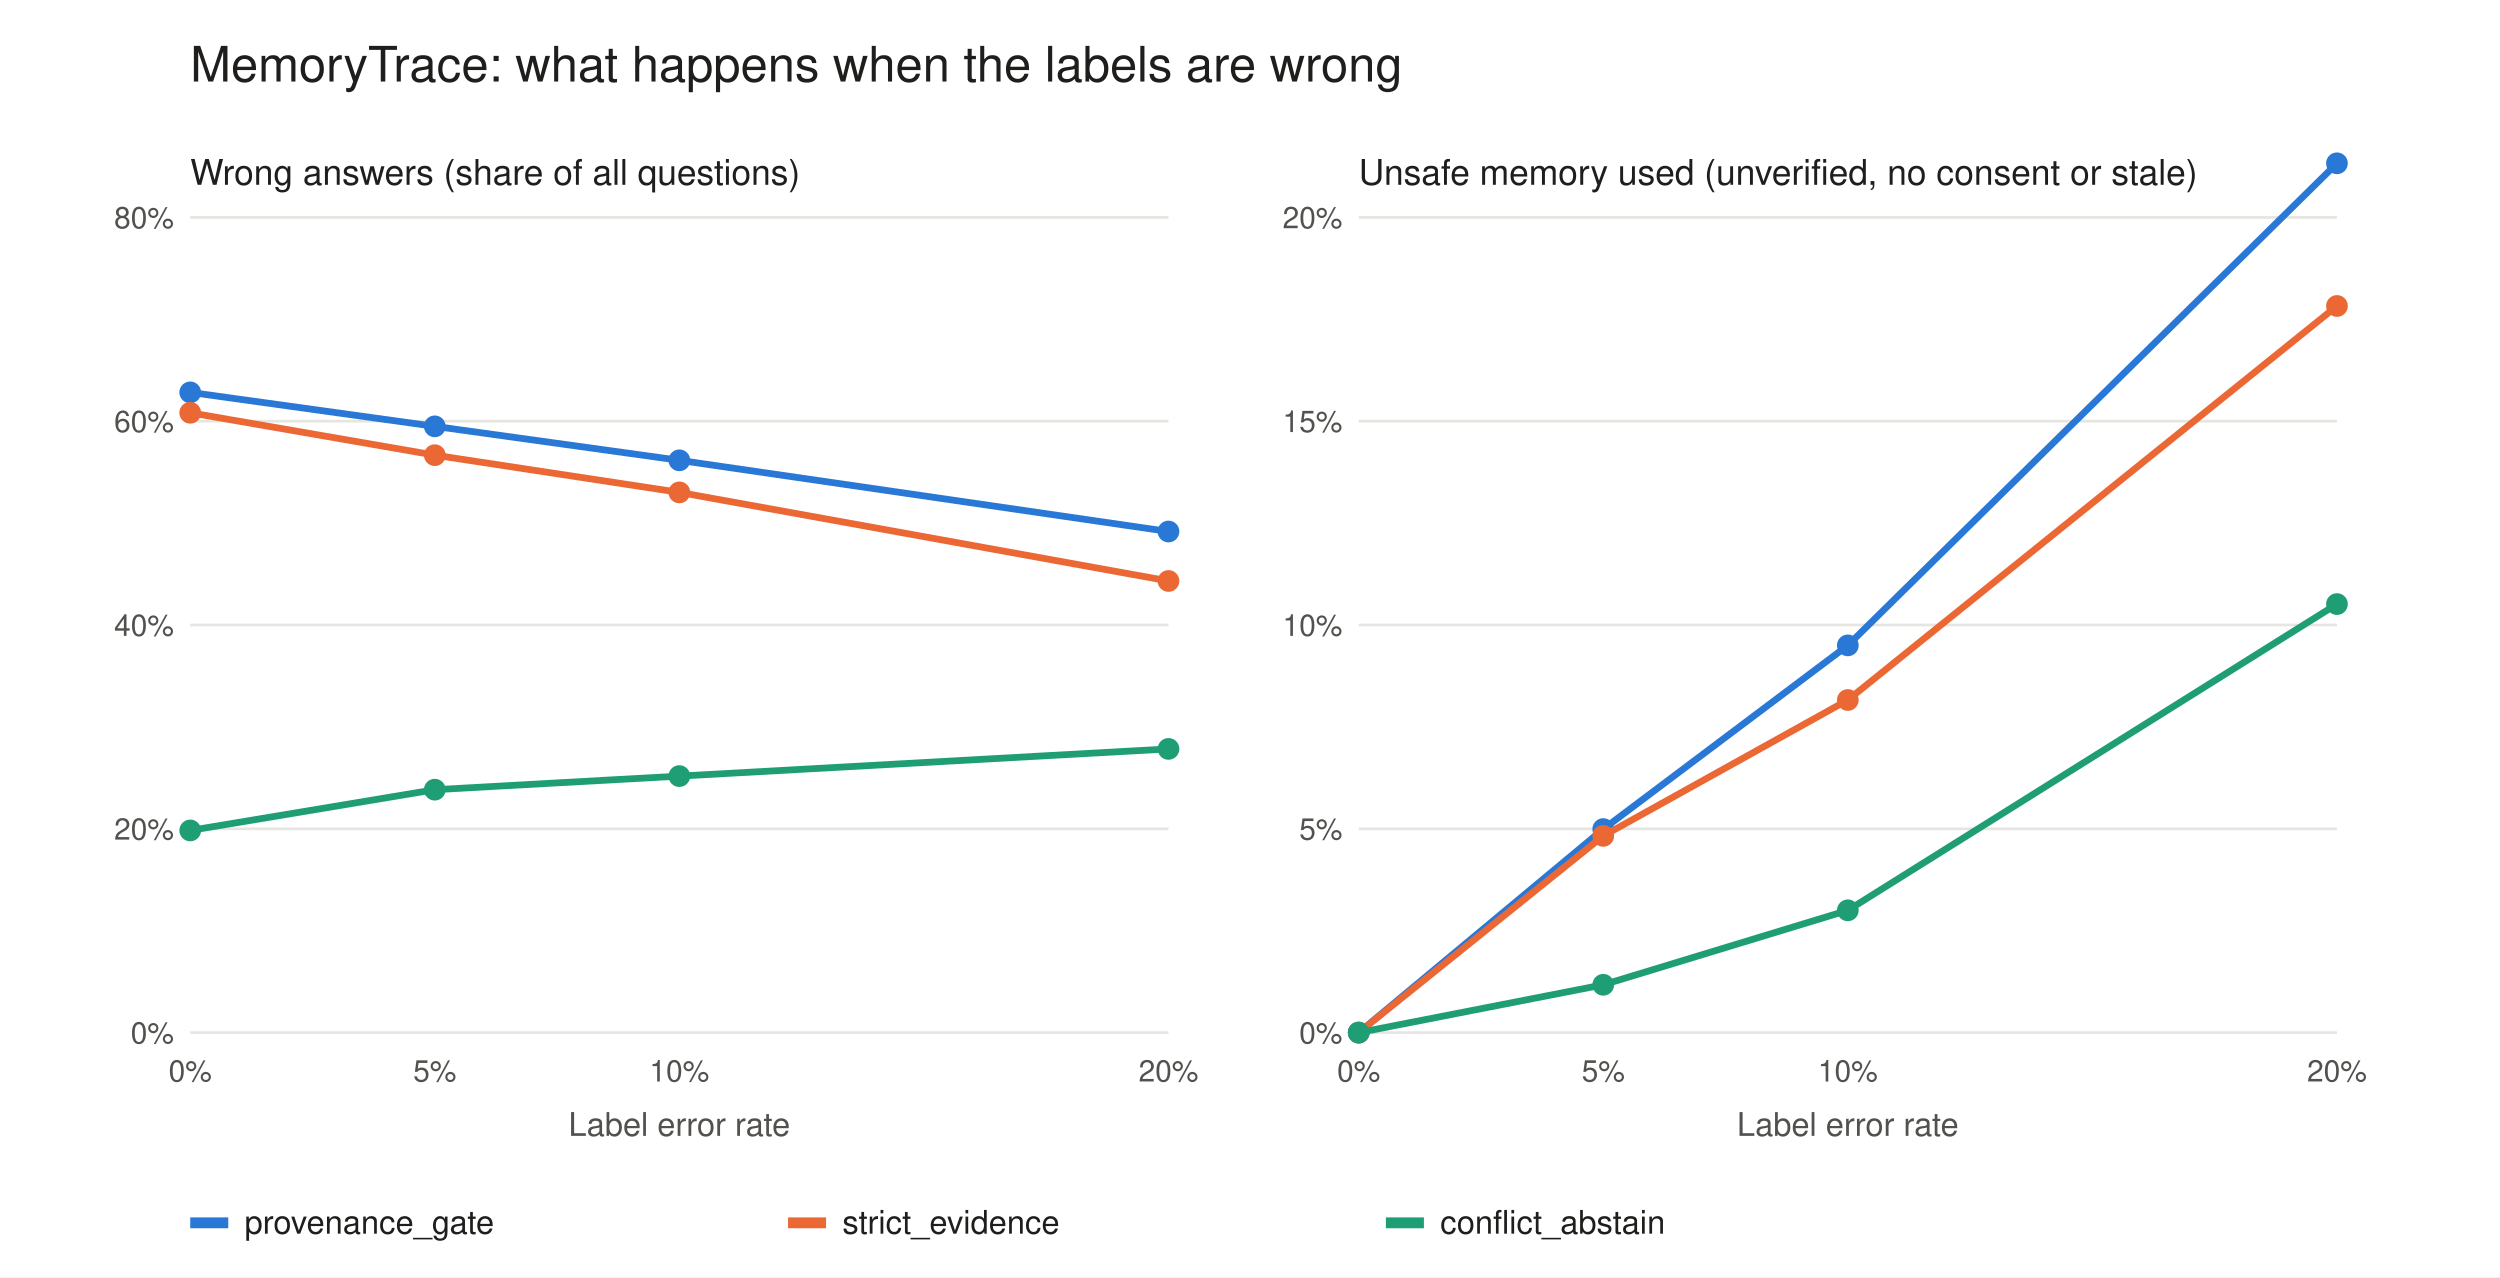
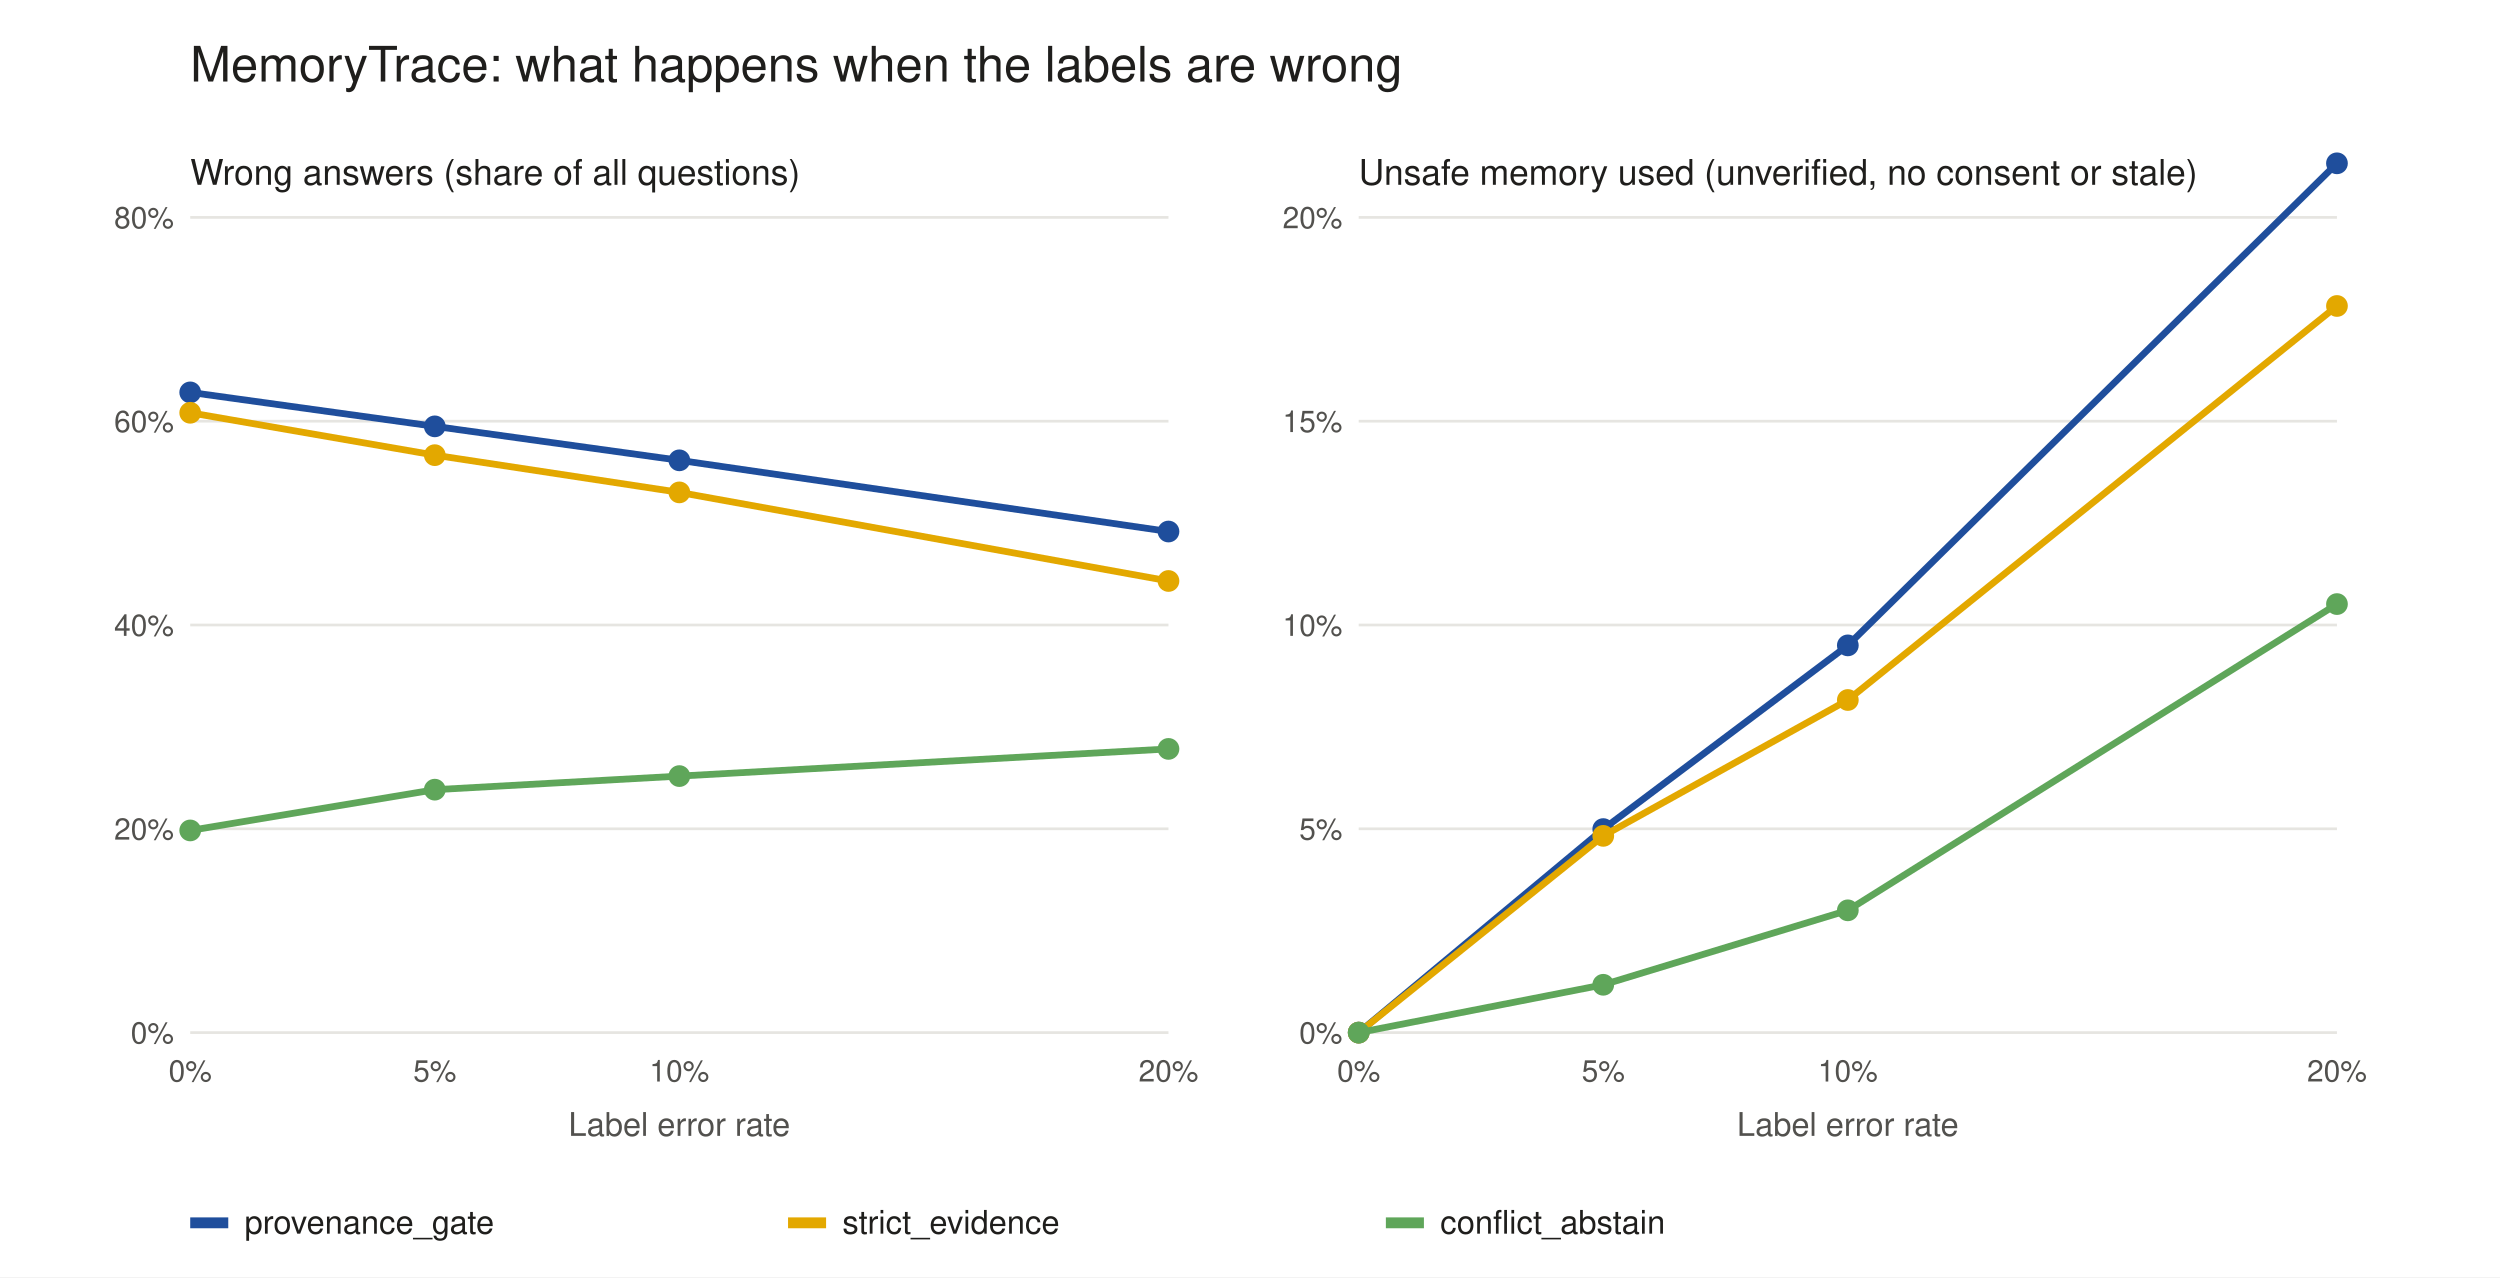
<svg xmlns="http://www.w3.org/2000/svg" width="920" height="470" viewBox="0 0 920 470" font-family="Helvetica, Arial, sans-serif">
  <rect width="100%" height="100%" fill="#ffffff" />
  <text x="70" y="30" font-size="18" fill="#1f1e1c">MemoryTrace: what happens when the labels are wrong</text>
  <text x="70" y="68" font-size="13" fill="#1f1e1c">Wrong answers (share of all questions)</text>
  <line x1="70" x2="430" y1="380.0" y2="380.0" stroke="#e6e5e1" />
  <text x="64" y="384.0" font-size="11" text-anchor="end" fill="#52514e">0%</text>
  <line x1="70" x2="430" y1="305.0" y2="305.0" stroke="#e6e5e1" />
  <text x="64" y="309.0" font-size="11" text-anchor="end" fill="#52514e">20%</text>
  <line x1="70" x2="430" y1="230.0" y2="230.0" stroke="#e6e5e1" />
  <text x="64" y="234.0" font-size="11" text-anchor="end" fill="#52514e">40%</text>
  <line x1="70" x2="430" y1="155.0" y2="155.0" stroke="#e6e5e1" />
  <text x="64" y="159.0" font-size="11" text-anchor="end" fill="#52514e">60%</text>
  <line x1="70" x2="430" y1="80.0" y2="80.0" stroke="#e6e5e1" />
  <text x="64" y="84.0" font-size="11" text-anchor="end" fill="#52514e">80%</text>
  <text x="70.0" y="398" font-size="11" text-anchor="middle" fill="#52514e">0%</text>
  <text x="160.0" y="398" font-size="11" text-anchor="middle" fill="#52514e">5%</text>
  <text x="250.0" y="398" font-size="11" text-anchor="middle" fill="#52514e">10%</text>
  <text x="430.0" y="398" font-size="11" text-anchor="middle" fill="#52514e">20%</text>
  <text x="250" y="418" font-size="12" text-anchor="middle" fill="#52514e">Label error rate</text>
-   <polyline fill="none" stroke="#2a78d6" stroke-width="2.5" points="70.0,144.4 160.0,156.9 250.0,169.4 430.0,195.6" />
-   <circle cx="70.0" cy="144.4" r="4" fill="#2a78d6" />
-   <circle cx="160.0" cy="156.9" r="4" fill="#2a78d6" />
-   <circle cx="250.0" cy="169.4" r="4" fill="#2a78d6" />
-   <circle cx="430.0" cy="195.6" r="4" fill="#2a78d6" />
-   <polyline fill="none" stroke="#eb6834" stroke-width="2.5" points="70.0,151.9 160.0,167.5 250.0,181.2 430.0,213.8" />
-   <circle cx="70.0" cy="151.9" r="4" fill="#eb6834" />
-   <circle cx="160.0" cy="167.5" r="4" fill="#eb6834" />
-   <circle cx="250.0" cy="181.2" r="4" fill="#eb6834" />
-   <circle cx="430.0" cy="213.8" r="4" fill="#eb6834" />
-   <polyline fill="none" stroke="#1f9e75" stroke-width="2.5" points="70.0,305.6 160.0,290.6 250.0,285.6 430.0,275.6" />
-   <circle cx="70.0" cy="305.6" r="4" fill="#1f9e75" />
-   <circle cx="160.0" cy="290.6" r="4" fill="#1f9e75" />
-   <circle cx="250.0" cy="285.6" r="4" fill="#1f9e75" />
-   <circle cx="430.0" cy="275.6" r="4" fill="#1f9e75" />
+   <polyline fill="none" stroke="#1F4E9C" stroke-width="2.5" points="70.0,144.4 160.0,156.9 250.0,169.4 430.0,195.6" />
+   <circle cx="70.0" cy="144.4" r="4" fill="#1F4E9C" />
+   <circle cx="160.0" cy="156.9" r="4" fill="#1F4E9C" />
+   <circle cx="250.0" cy="169.4" r="4" fill="#1F4E9C" />
+   <circle cx="430.0" cy="195.6" r="4" fill="#1F4E9C" />
+   <polyline fill="none" stroke="#E3A800" stroke-width="2.5" points="70.0,151.9 160.0,167.5 250.0,181.2 430.0,213.8" />
+   <circle cx="70.0" cy="151.9" r="4" fill="#E3A800" />
+   <circle cx="160.0" cy="167.5" r="4" fill="#E3A800" />
+   <circle cx="250.0" cy="181.2" r="4" fill="#E3A800" />
+   <circle cx="430.0" cy="213.8" r="4" fill="#E3A800" />
+   <polyline fill="none" stroke="#5FA65A" stroke-width="2.5" points="70.0,305.6 160.0,290.6 250.0,285.6 430.0,275.6" />
+   <circle cx="70.0" cy="305.6" r="4" fill="#5FA65A" />
+   <circle cx="160.0" cy="290.6" r="4" fill="#5FA65A" />
+   <circle cx="250.0" cy="285.6" r="4" fill="#5FA65A" />
+   <circle cx="430.0" cy="275.6" r="4" fill="#5FA65A" />
  <text x="500" y="68" font-size="13" fill="#1f1e1c">Unsafe memory used (unverified, no consent or stale)</text>
  <line x1="500" x2="860" y1="380.0" y2="380.0" stroke="#e6e5e1" />
  <text x="494" y="384.0" font-size="11" text-anchor="end" fill="#52514e">0%</text>
  <line x1="500" x2="860" y1="305.0" y2="305.0" stroke="#e6e5e1" />
  <text x="494" y="309.0" font-size="11" text-anchor="end" fill="#52514e">5%</text>
  <line x1="500" x2="860" y1="230.0" y2="230.0" stroke="#e6e5e1" />
  <text x="494" y="234.0" font-size="11" text-anchor="end" fill="#52514e">10%</text>
  <line x1="500" x2="860" y1="155.0" y2="155.0" stroke="#e6e5e1" />
  <text x="494" y="159.0" font-size="11" text-anchor="end" fill="#52514e">15%</text>
  <line x1="500" x2="860" y1="80.0" y2="80.0" stroke="#e6e5e1" />
  <text x="494" y="84.0" font-size="11" text-anchor="end" fill="#52514e">20%</text>
  <text x="500.0" y="398" font-size="11" text-anchor="middle" fill="#52514e">0%</text>
  <text x="590.0" y="398" font-size="11" text-anchor="middle" fill="#52514e">5%</text>
  <text x="680.0" y="398" font-size="11" text-anchor="middle" fill="#52514e">10%</text>
  <text x="860.0" y="398" font-size="11" text-anchor="middle" fill="#52514e">20%</text>
  <text x="680" y="418" font-size="12" text-anchor="middle" fill="#52514e">Label error rate</text>
-   <polyline fill="none" stroke="#2a78d6" stroke-width="2.5" points="500.0,380.0 590.0,305.1 680.0,237.5 860.0,60.1" />
-   <circle cx="500.0" cy="380.0" r="4" fill="#2a78d6" />
-   <circle cx="590.0" cy="305.1" r="4" fill="#2a78d6" />
-   <circle cx="680.0" cy="237.5" r="4" fill="#2a78d6" />
-   <circle cx="860.0" cy="60.1" r="4" fill="#2a78d6" />
-   <polyline fill="none" stroke="#eb6834" stroke-width="2.5" points="500.0,380.0 590.0,307.6 680.0,257.6 860.0,112.6" />
-   <circle cx="500.0" cy="380.0" r="4" fill="#eb6834" />
-   <circle cx="590.0" cy="307.6" r="4" fill="#eb6834" />
-   <circle cx="680.0" cy="257.6" r="4" fill="#eb6834" />
-   <circle cx="860.0" cy="112.6" r="4" fill="#eb6834" />
-   <polyline fill="none" stroke="#1f9e75" stroke-width="2.5" points="500.0,380.0 590.0,362.4 680.0,335.0 860.0,222.3" />
-   <circle cx="500.0" cy="380.0" r="4" fill="#1f9e75" />
-   <circle cx="590.0" cy="362.4" r="4" fill="#1f9e75" />
-   <circle cx="680.0" cy="335.0" r="4" fill="#1f9e75" />
-   <circle cx="860.0" cy="222.3" r="4" fill="#1f9e75" />
-   <rect x="70" y="448" width="14" height="4" fill="#2a78d6" />
+   <polyline fill="none" stroke="#1F4E9C" stroke-width="2.5" points="500.0,380.0 590.0,305.1 680.0,237.5 860.0,60.1" />
+   <circle cx="500.0" cy="380.0" r="4" fill="#1F4E9C" />
+   <circle cx="590.0" cy="305.1" r="4" fill="#1F4E9C" />
+   <circle cx="680.0" cy="237.5" r="4" fill="#1F4E9C" />
+   <circle cx="860.0" cy="60.1" r="4" fill="#1F4E9C" />
+   <polyline fill="none" stroke="#E3A800" stroke-width="2.5" points="500.0,380.0 590.0,307.6 680.0,257.6 860.0,112.6" />
+   <circle cx="500.0" cy="380.0" r="4" fill="#E3A800" />
+   <circle cx="590.0" cy="307.6" r="4" fill="#E3A800" />
+   <circle cx="680.0" cy="257.6" r="4" fill="#E3A800" />
+   <circle cx="860.0" cy="112.6" r="4" fill="#E3A800" />
+   <polyline fill="none" stroke="#5FA65A" stroke-width="2.5" points="500.0,380.0 590.0,362.4 680.0,335.0 860.0,222.3" />
+   <circle cx="500.0" cy="380.0" r="4" fill="#5FA65A" />
+   <circle cx="590.0" cy="362.4" r="4" fill="#5FA65A" />
+   <circle cx="680.0" cy="335.0" r="4" fill="#5FA65A" />
+   <circle cx="860.0" cy="222.3" r="4" fill="#5FA65A" />
+   <rect x="70" y="448" width="14" height="4" fill="#1F4E9C" />
  <text x="90" y="454" font-size="12" fill="#1f1e1c">provenance_gate</text>
-   <rect x="290" y="448" width="14" height="4" fill="#eb6834" />
+   <rect x="290" y="448" width="14" height="4" fill="#E3A800" />
  <text x="310" y="454" font-size="12" fill="#1f1e1c">strict_evidence</text>
-   <rect x="510" y="448" width="14" height="4" fill="#1f9e75" />
+   <rect x="510" y="448" width="14" height="4" fill="#5FA65A" />
  <text x="530" y="454" font-size="12" fill="#1f1e1c">conflict_abstain</text>
</svg>
